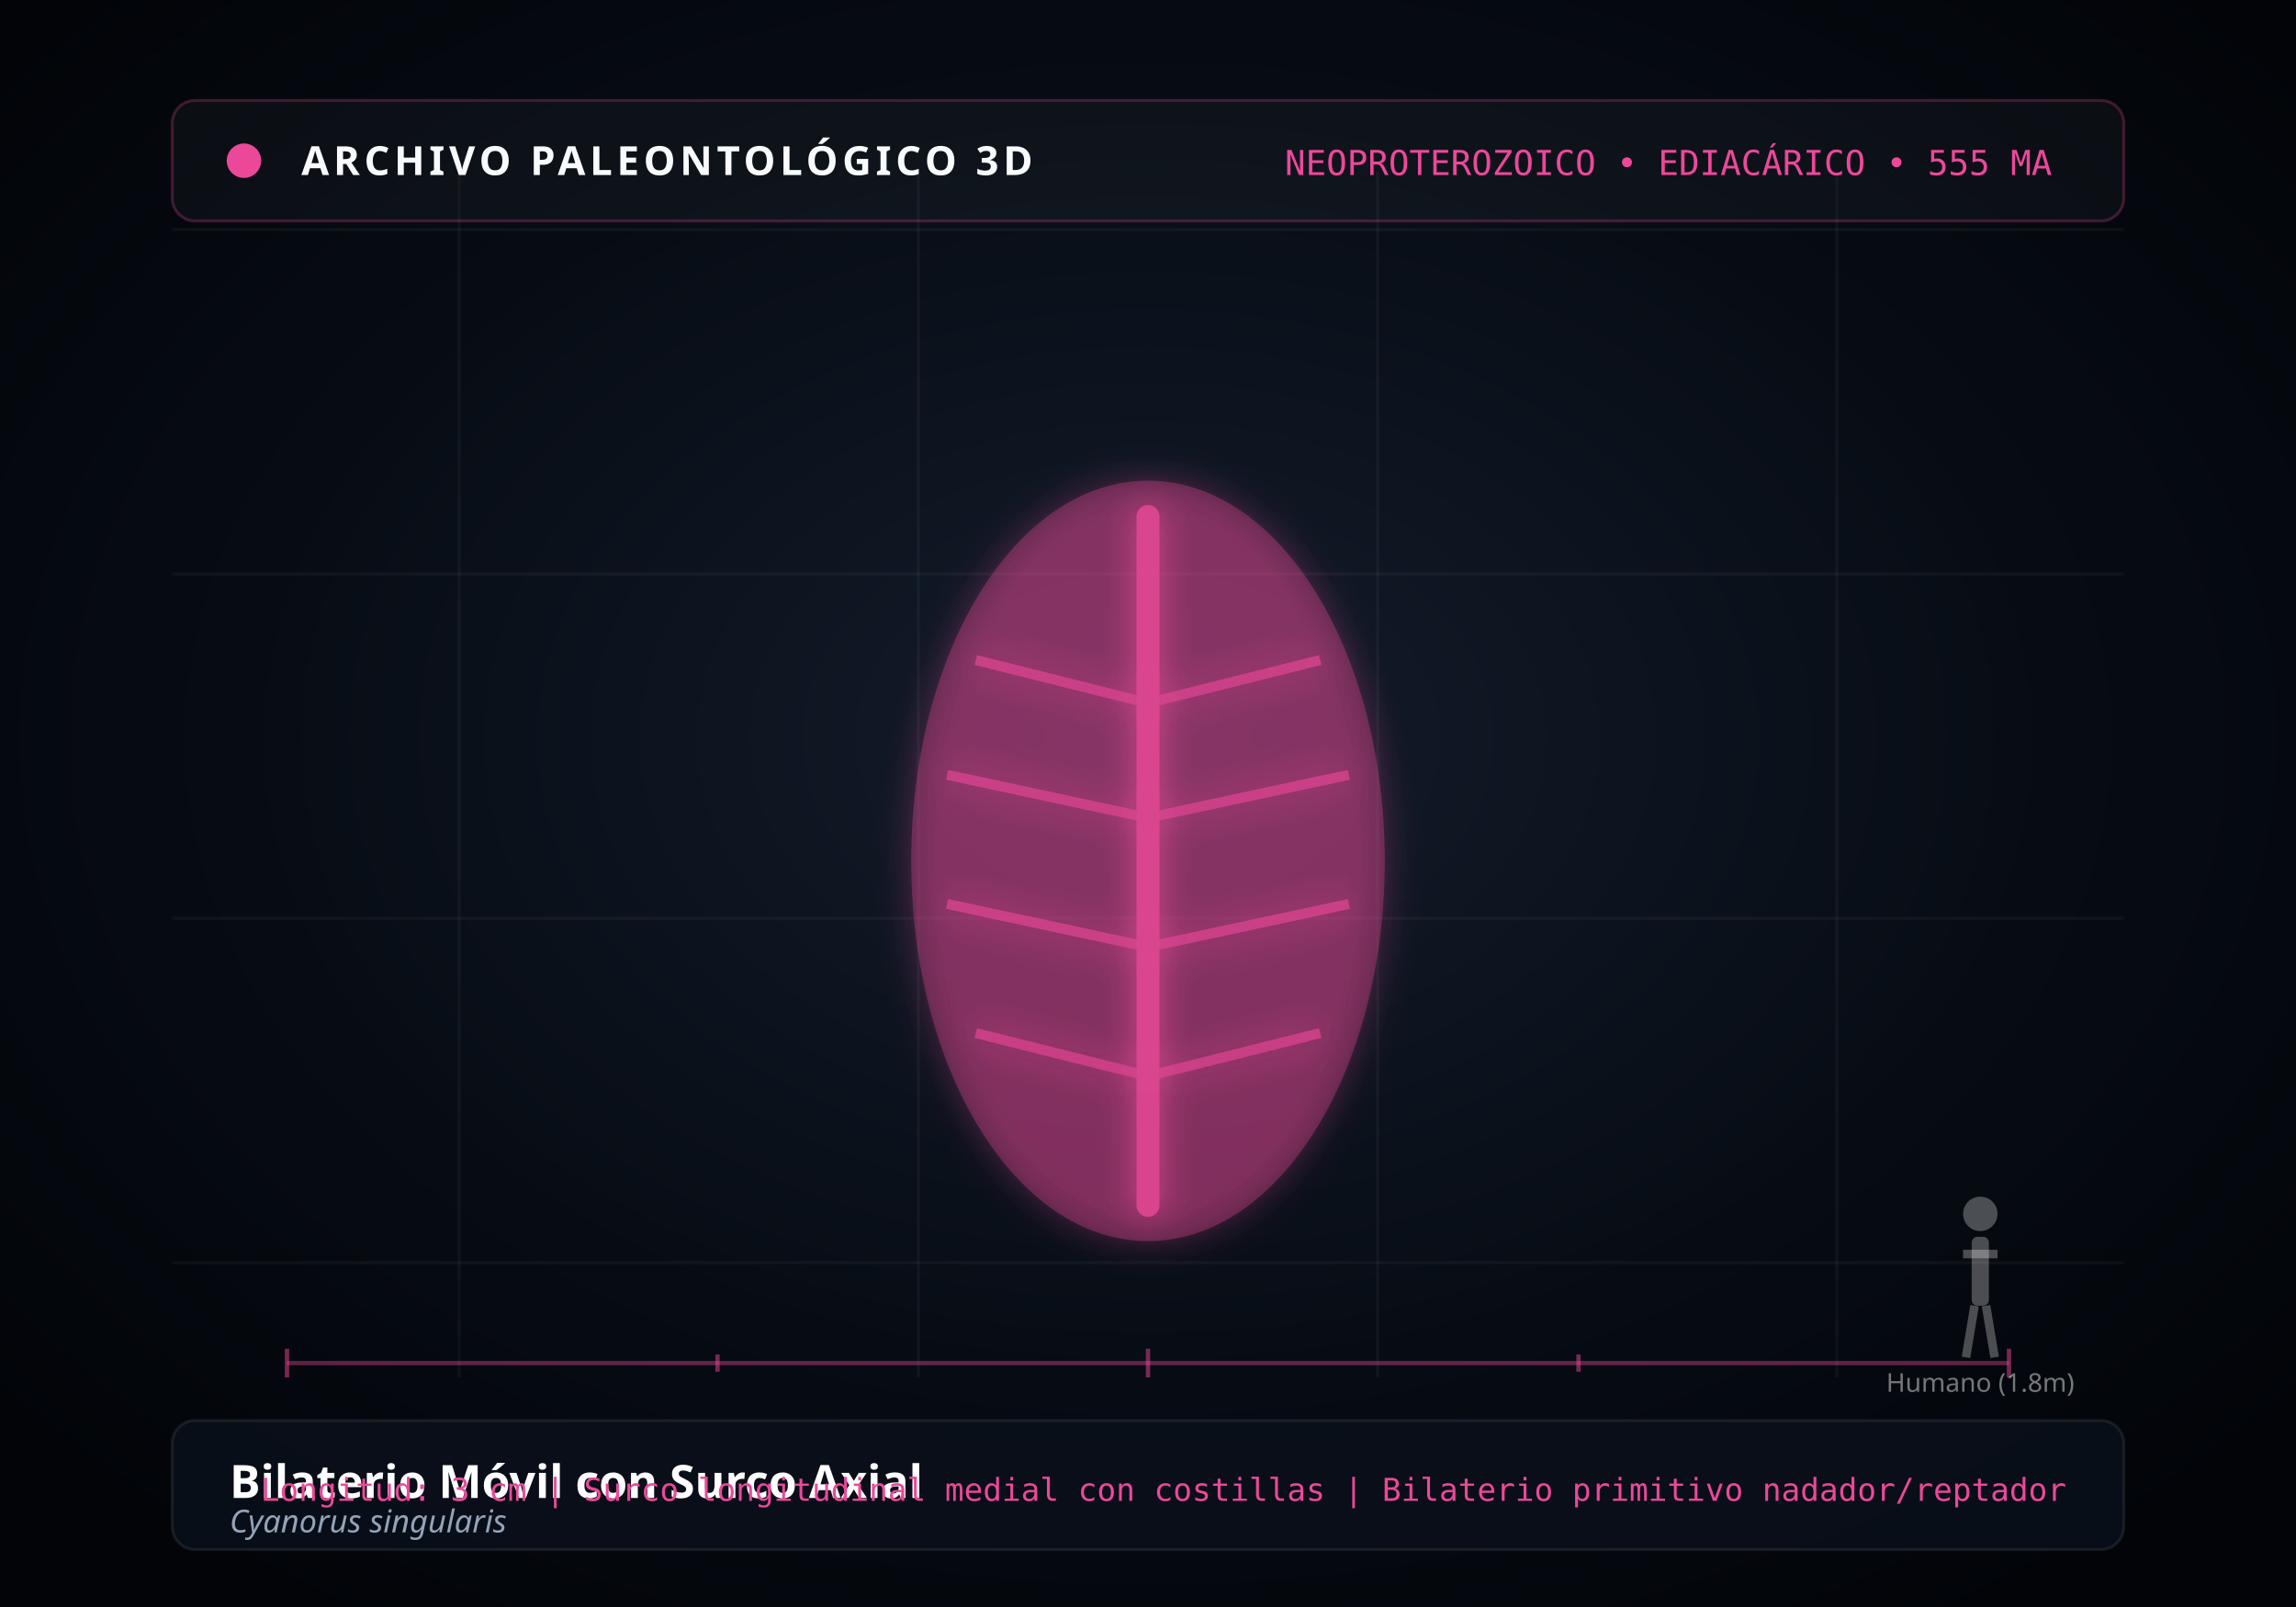
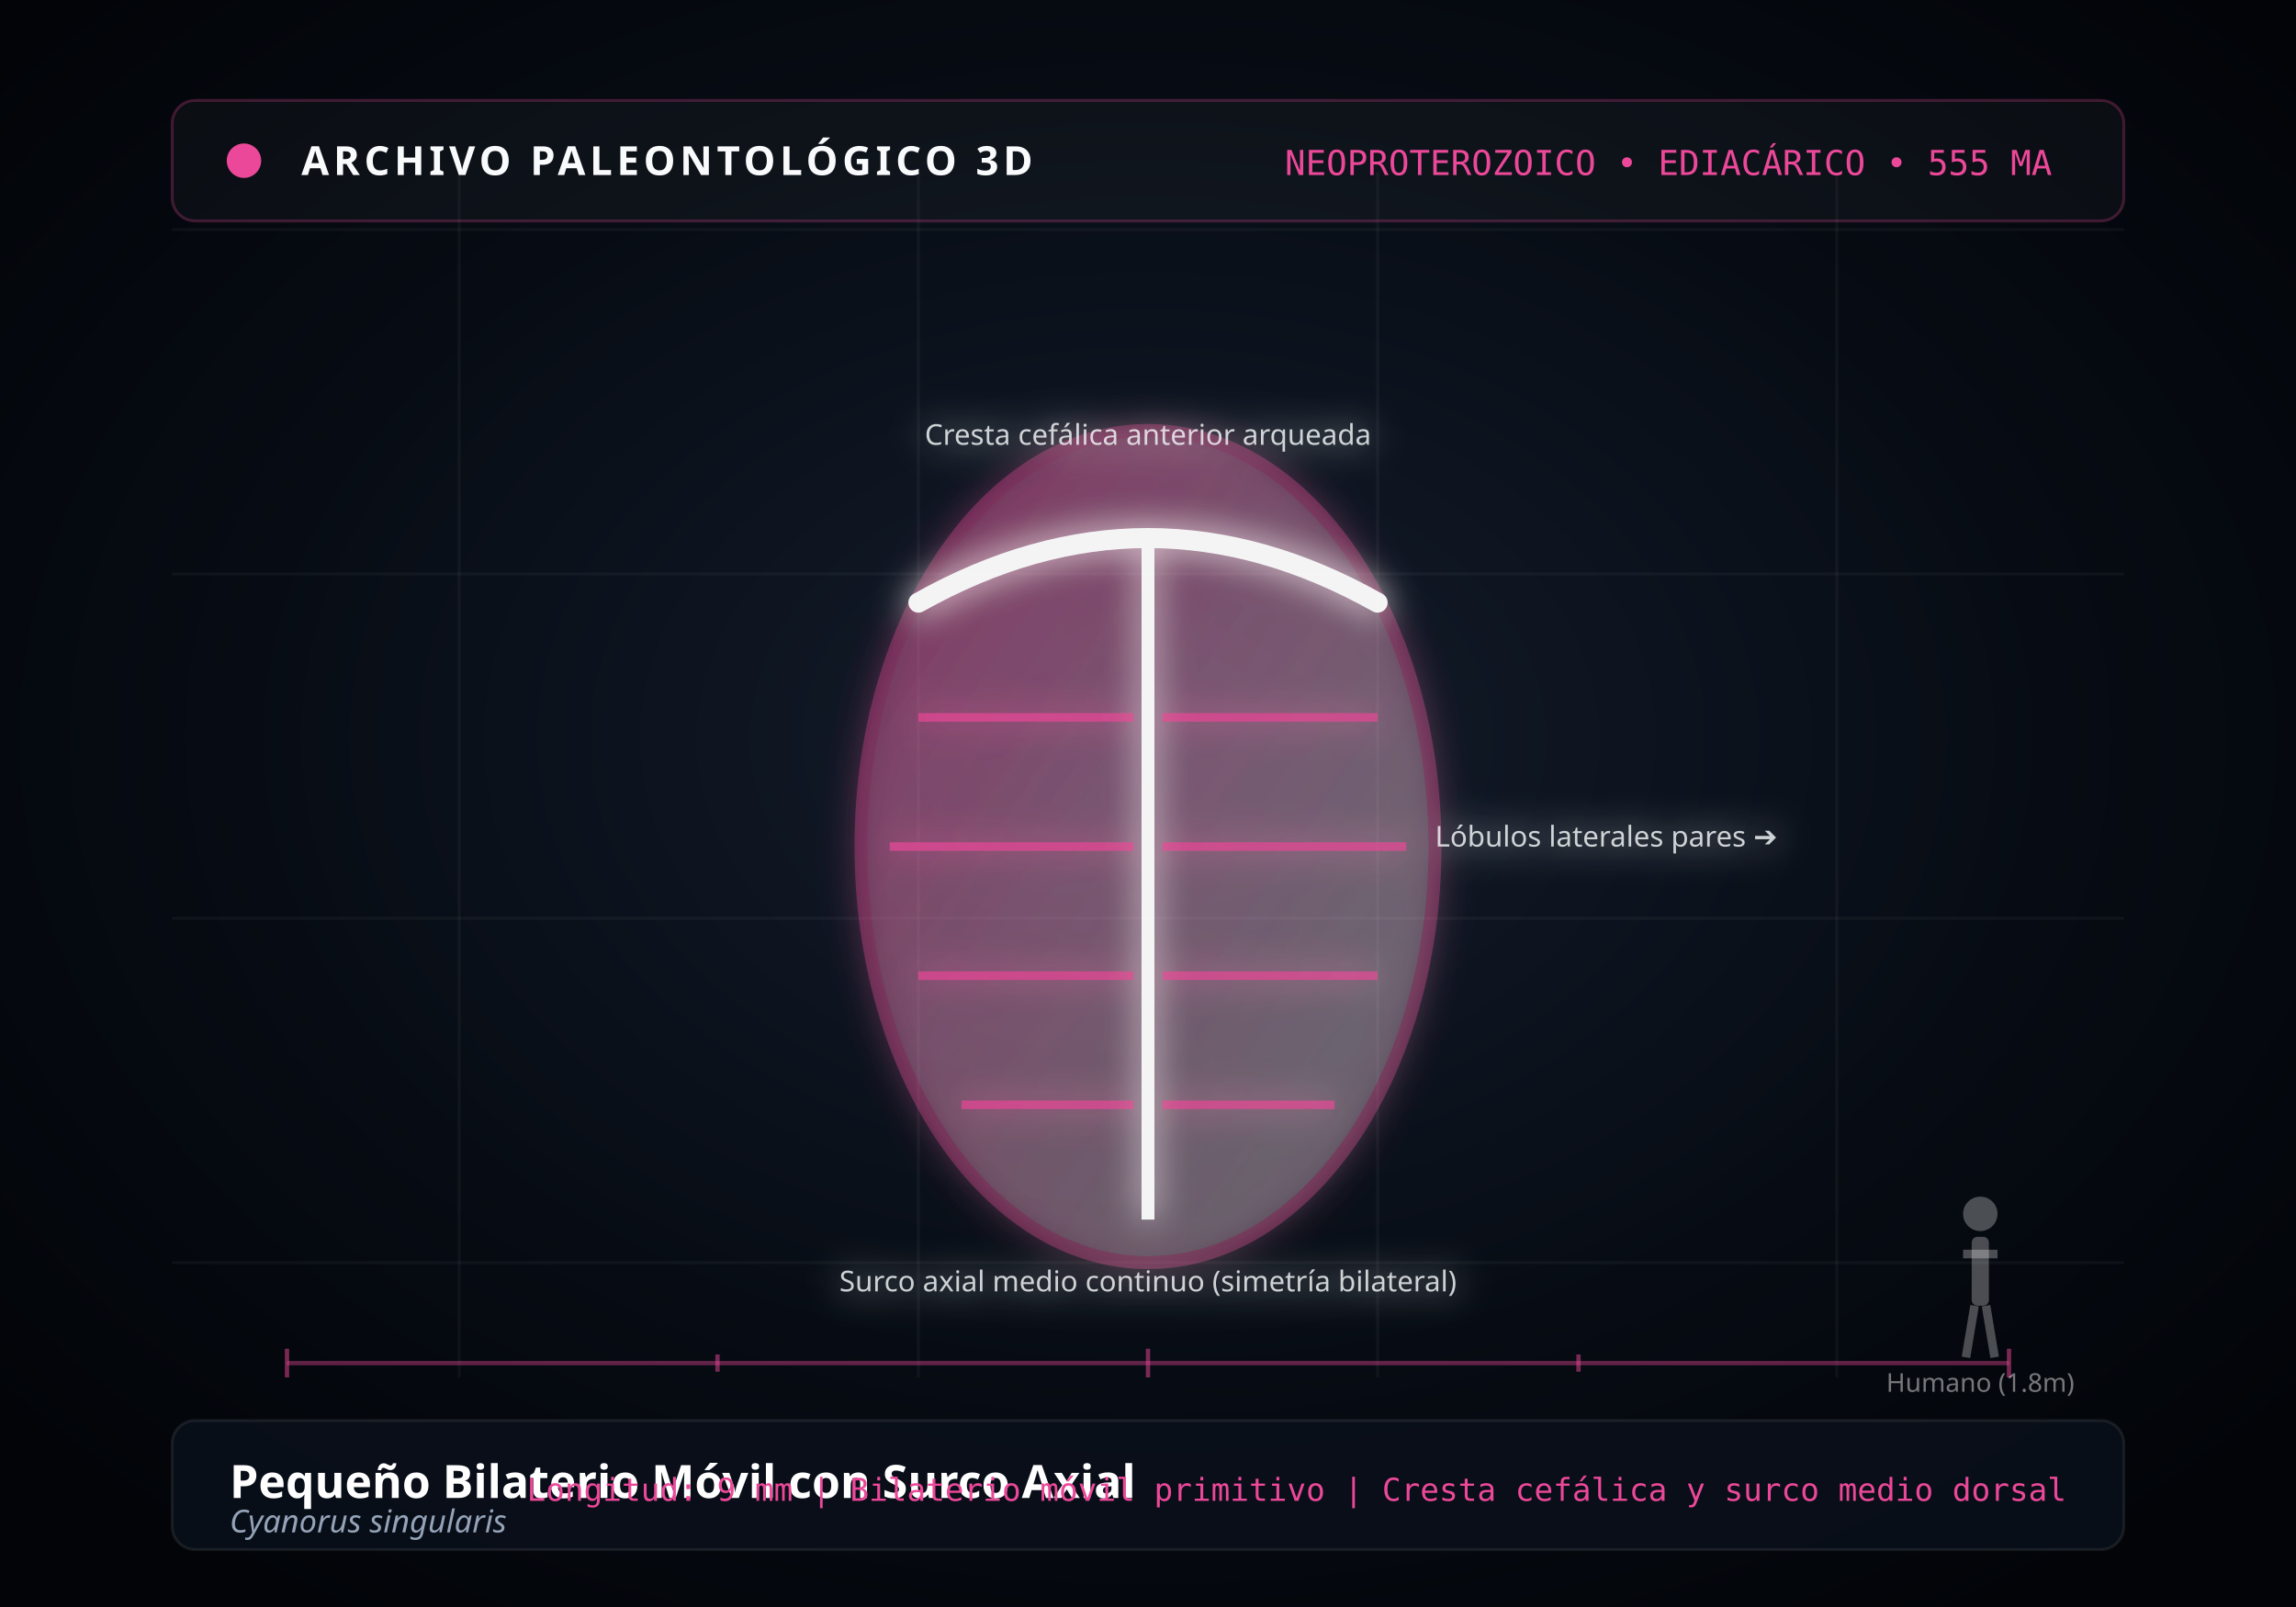
<svg xmlns="http://www.w3.org/2000/svg" viewBox="0 0 800 560" width="800" height="560">
  <defs>
    <radialGradient id="bgGrad_cyanorus" cx="50%" cy="46%" r="65%">
      <stop offset="0%" stop-color="#141d2c" stop-opacity="1" />
      <stop offset="60%" stop-color="#070c14" stop-opacity="1" />
      <stop offset="100%" stop-color="#020408" stop-opacity="1" />
    </radialGradient>
    <linearGradient id="themeGrad_cyanorus" x1="0%" y1="0%" x2="100%" y2="100%">
      <stop offset="0%" stop-color="#ec4899" stop-opacity="0.95" />
      <stop offset="100%" stop-color="#ffffff" stop-opacity="0.6" />
    </linearGradient>
    <filter id="glow_cyanorus" x="-20%" y="-20%" width="140%" height="140%">
      <feGaussianBlur stdDeviation="6" result="blur" />
      <feComposite in="SourceGraphic" in2="blur" operator="over" />
    </filter>
  </defs>
  <rect width="800" height="560" fill="url(#bgGrad_cyanorus)" />
  <g stroke="rgba(255, 255, 255, 0.04)" stroke-width="1">
    <line x1="60" y1="80" x2="740" y2="80" />
    <line x1="60" y1="200" x2="740" y2="200" />
    <line x1="60" y1="320" x2="740" y2="320" />
    <line x1="60" y1="440" x2="740" y2="440" />
    <line x1="160" y1="60" x2="160" y2="480" />
    <line x1="320" y1="60" x2="320" y2="480" />
    <line x1="480" y1="60" x2="480" y2="480" />
    <line x1="640" y1="60" x2="640" y2="480" />
  </g>
  <rect x="60" y="35" width="680" height="42" rx="8" fill="rgba(255, 255, 255, 0.03)" stroke="#ec4899" stroke-opacity="0.25" />
  <circle cx="85" cy="56" r="6" fill="#ec4899" />
  <text x="105" y="61" fill="#f8fafc" font-family="'Space Grotesk', 'Outfit', sans-serif" font-weight="700" font-size="14" letter-spacing="1.5">ARCHIVO PALEONTOLÓGICO 3D</text>
  <text x="715" y="61" fill="#ec4899" font-family="'JetBrains Mono', monospace" font-size="12" text-anchor="end">NEOPROTEROZOICO • EDIACÁRICO • 555 MA</text>
-   <g transform="translate(0, 10)" color="#ec4899" filter="url(#glow_cyanorus)" opacity="0.92">
-     <ellipse cx="400" cy="290" rx="80" ry="130" fill="currentColor" opacity="0.35" stroke="currentColor" stroke-width="5" />
-     <line x1="400" y1="170" x2="400" y2="410" stroke="currentColor" stroke-width="8" stroke-linecap="round" />
-     <g stroke="currentColor" stroke-width="3.5" opacity="0.75">
-       <line x1="340" y1="220" x2="400" y2="235" />
-       <line x1="460" y1="220" x2="400" y2="235" />
-       <line x1="330" y1="260" x2="400" y2="275" />
-       <line x1="470" y1="260" x2="400" y2="275" />
-       <line x1="330" y1="305" x2="400" y2="320" />
-       <line x1="470" y1="305" x2="400" y2="320" />
-       <line x1="340" y1="350" x2="400" y2="365" />
-       <line x1="460" y1="350" x2="400" y2="365" />
+   <g transform="translate(0, 10)" color="#ec4899" filter="url(#glow_cyanorus)" opacity="0.95">
+     <ellipse cx="400" cy="285" rx="100" ry="145" fill="url(#themeGrad_cyanorus)" opacity="0.35" stroke="currentColor" stroke-width="4.5" />
+     <path d="M 320 200 Q 400 155 480 200" stroke="#ffffff" stroke-width="7" stroke-linecap="round" fill="none" />
+     <line x1="400" y1="175" x2="400" y2="415" stroke="#ffffff" stroke-width="4.5" />
+     <g stroke="currentColor" stroke-width="3" opacity="0.75">
+       <line x1="320" y1="240" x2="395" y2="240" />
+       <line x1="405" y1="240" x2="480" y2="240" />
+       <line x1="310" y1="285" x2="395" y2="285" />
+       <line x1="405" y1="285" x2="490" y2="285" />
+       <line x1="320" y1="330" x2="395" y2="330" />
+       <line x1="405" y1="330" x2="480" y2="330" />
+       <line x1="335" y1="375" x2="395" y2="375" />
+       <line x1="405" y1="375" x2="465" y2="375" />
+     </g>
+     <g font-family="'Space Grotesk', sans-serif" font-size="10" fill="#f8fafc" opacity="0.85">
+       <text x="400" y="145" text-anchor="middle">Cresta cefálica anterior arqueada</text>
+       <text x="400" y="440" text-anchor="middle">Surco axial medio continuo (simetría bilateral)</text>
+       <text x="500" y="285">Lóbulos laterales pares ➔</text>
    </g>
  </g>
  <line x1="100" y1="475" x2="700" y2="475" stroke="#ec4899" stroke-opacity="0.4" stroke-width="1.5" />
  <g stroke="#ec4899" stroke-opacity="0.5" stroke-width="1.5">
    <line x1="100" y1="470" x2="100" y2="480" />
    <line x1="250" y1="472" x2="250" y2="478" />
    <line x1="400" y1="470" x2="400" y2="480" />
    <line x1="550" y1="472" x2="550" y2="478" />
    <line x1="700" y1="470" x2="700" y2="480" />
  </g>
  <g transform="translate(680, 415)" fill="rgba(255, 255, 255, 0.28)">
    <circle cx="10" cy="8" r="6" />
    <rect x="7" y="16" width="6" height="24" rx="2" />
    <line x1="4" y1="22" x2="16" y2="22" stroke="rgba(255, 255, 255, 0.28)" stroke-width="3" />
    <line x1="8" y1="40" x2="5" y2="58" stroke="rgba(255, 255, 255, 0.28)" stroke-width="3" />
    <line x1="12" y1="40" x2="15" y2="58" stroke="rgba(255, 255, 255, 0.28)" stroke-width="3" />
    <text x="10" y="70" fill="rgba(255, 255, 255, 0.45)" font-family="sans-serif" font-size="9" text-anchor="middle">Humano (1.8m)</text>
  </g>
  <rect x="60" y="495" width="680" height="45" rx="8" fill="rgba(10, 16, 26, 0.85)" stroke="rgba(255, 255, 255, 0.08)" />
-   <text x="80" y="522" fill="#ffffff" font-family="'Space Grotesk', sans-serif" font-size="16" font-weight="700">Bilaterio Móvil con Surco Axial</text>
+   <text x="80" y="522" fill="#ffffff" font-family="'Space Grotesk', sans-serif" font-size="16" font-weight="700">Pequeño Bilaterio Móvil con Surco Axial</text>
  <text x="80" y="534" fill="#94a3b8" font-family="'Outfit', sans-serif" font-style="italic" font-size="11">Cyanorus singularis</text>
-   <text x="720" y="523" fill="#ec4899" font-family="'JetBrains Mono', monospace" font-size="11" text-anchor="end">Longitud: 3 cm | Surco longitudinal medial con costillas | Bilaterio primitivo nadador/reptador</text>
+   <text x="720" y="523" fill="#ec4899" font-family="'JetBrains Mono', monospace" font-size="11" text-anchor="end">Longitud: 9 mm | Bilaterio móvil primitivo | Cresta cefálica y surco medio dorsal</text>
</svg>
